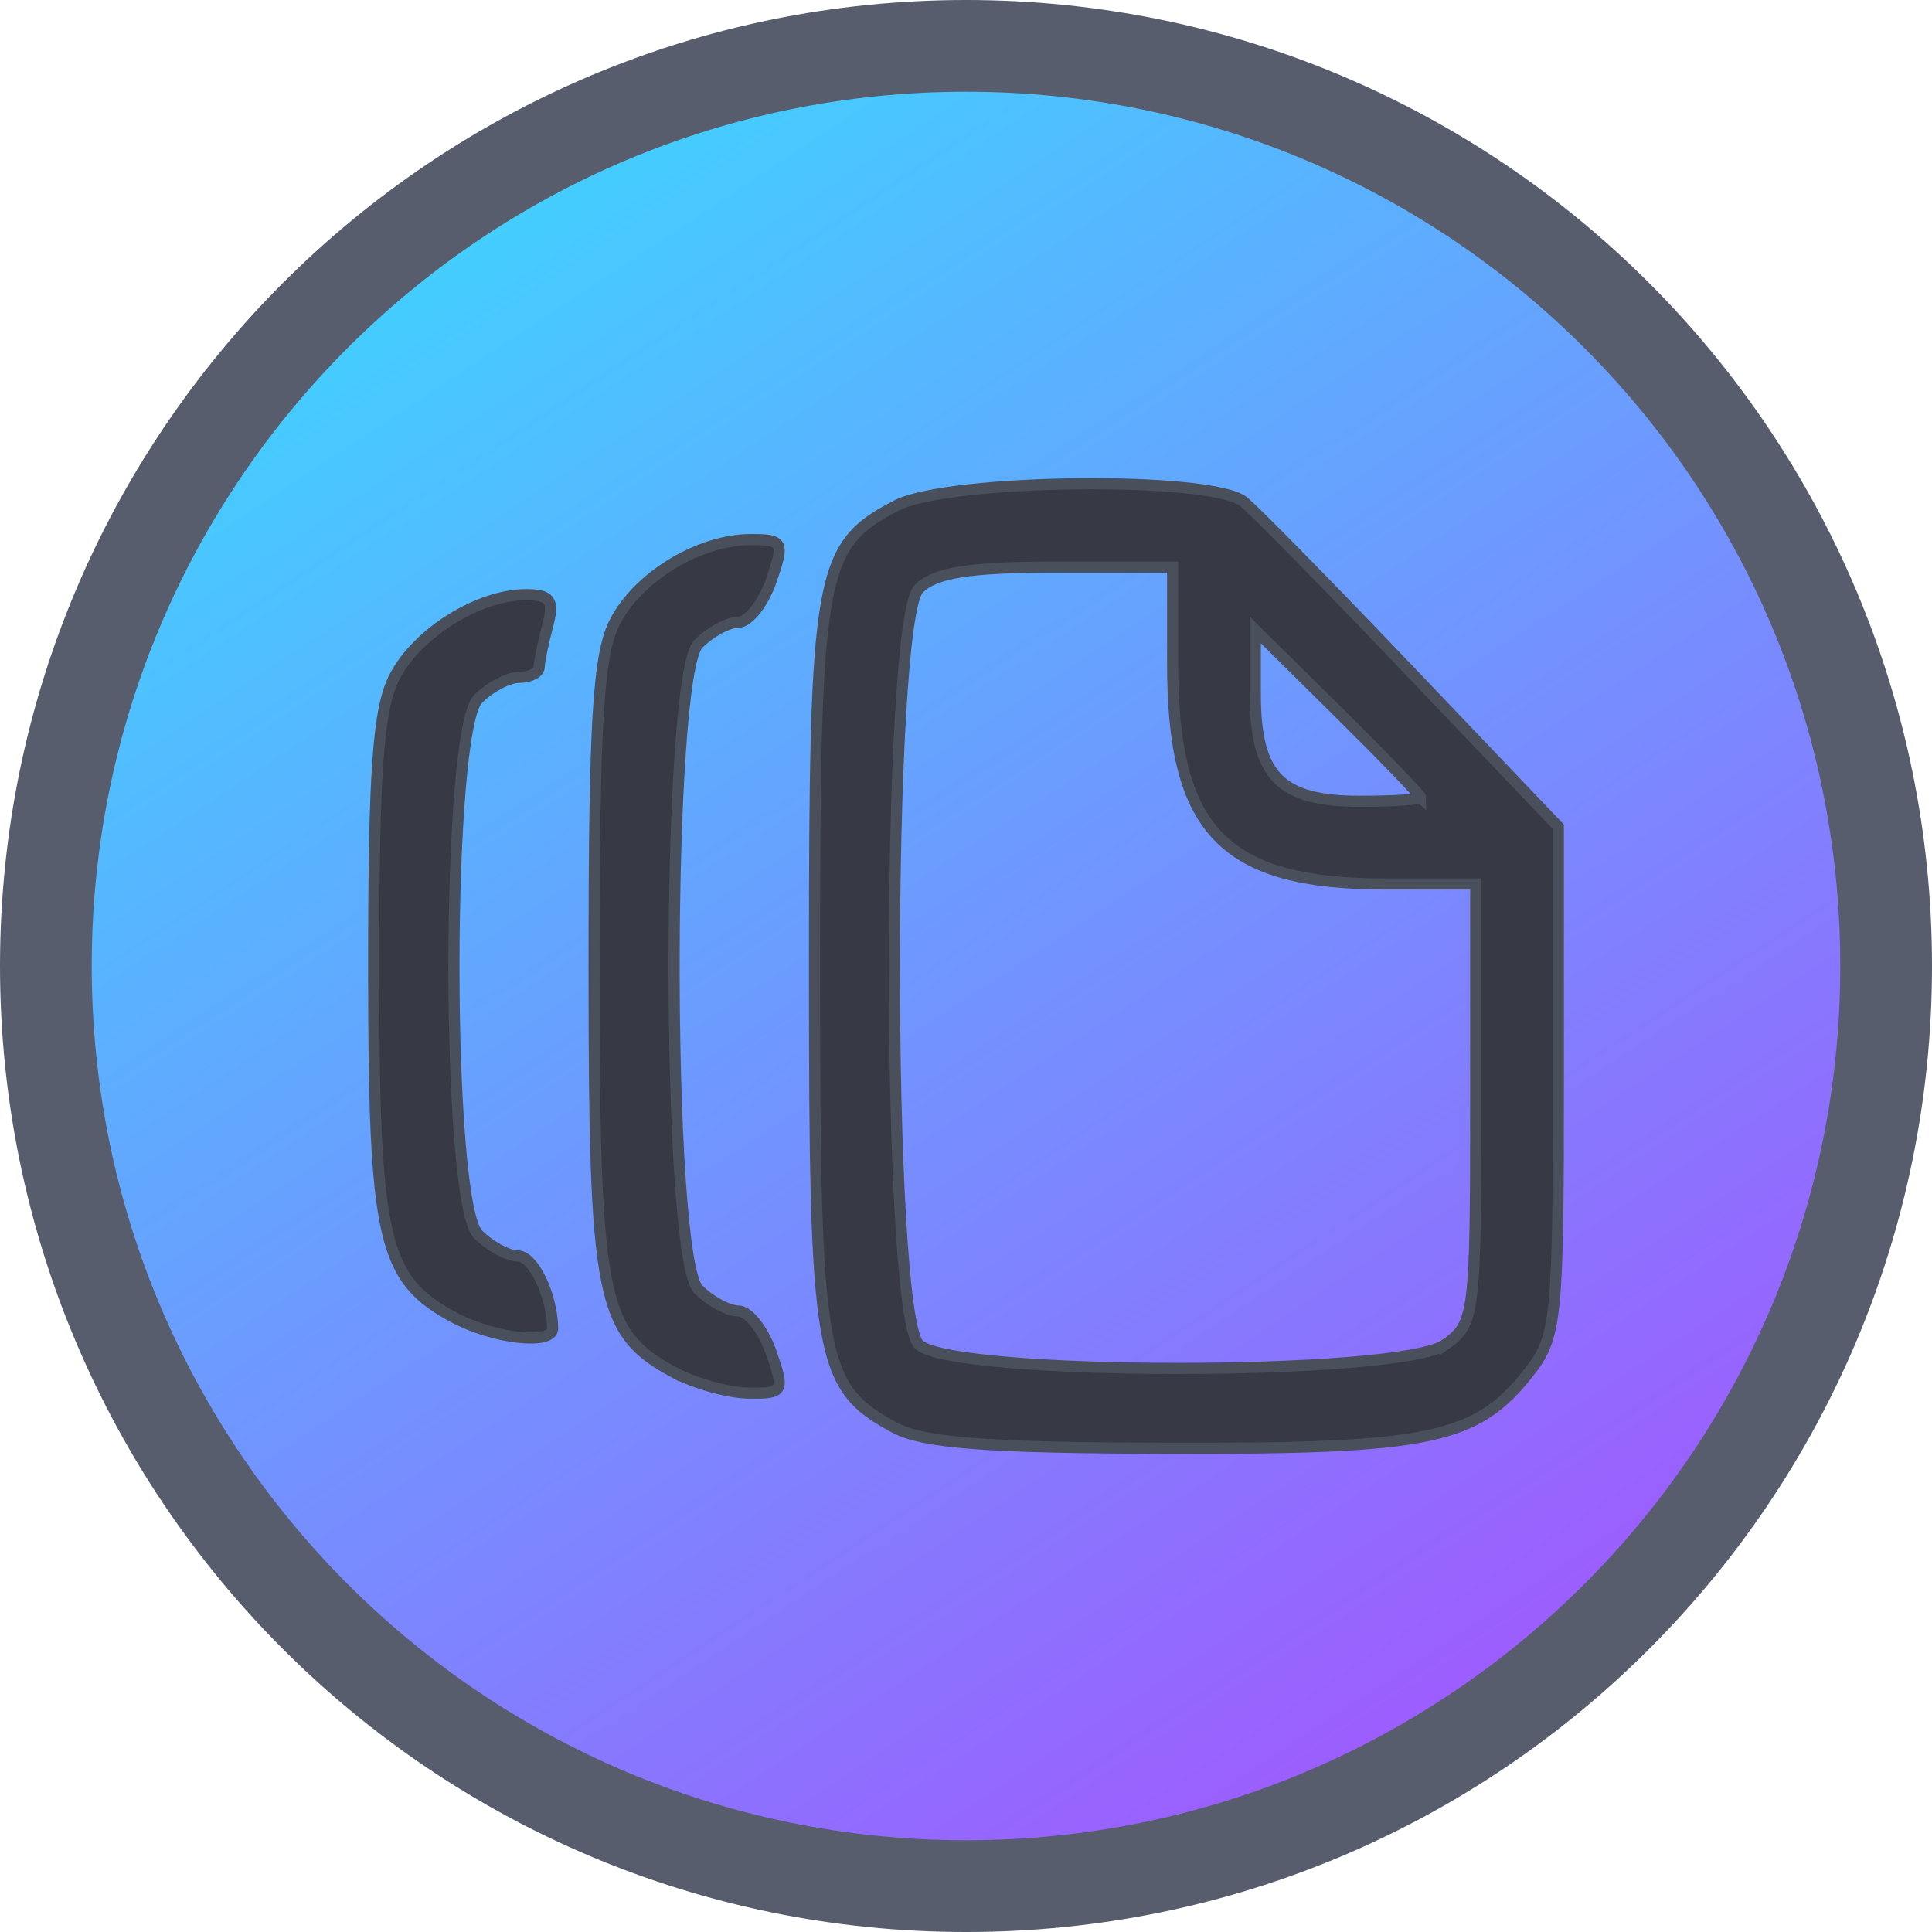
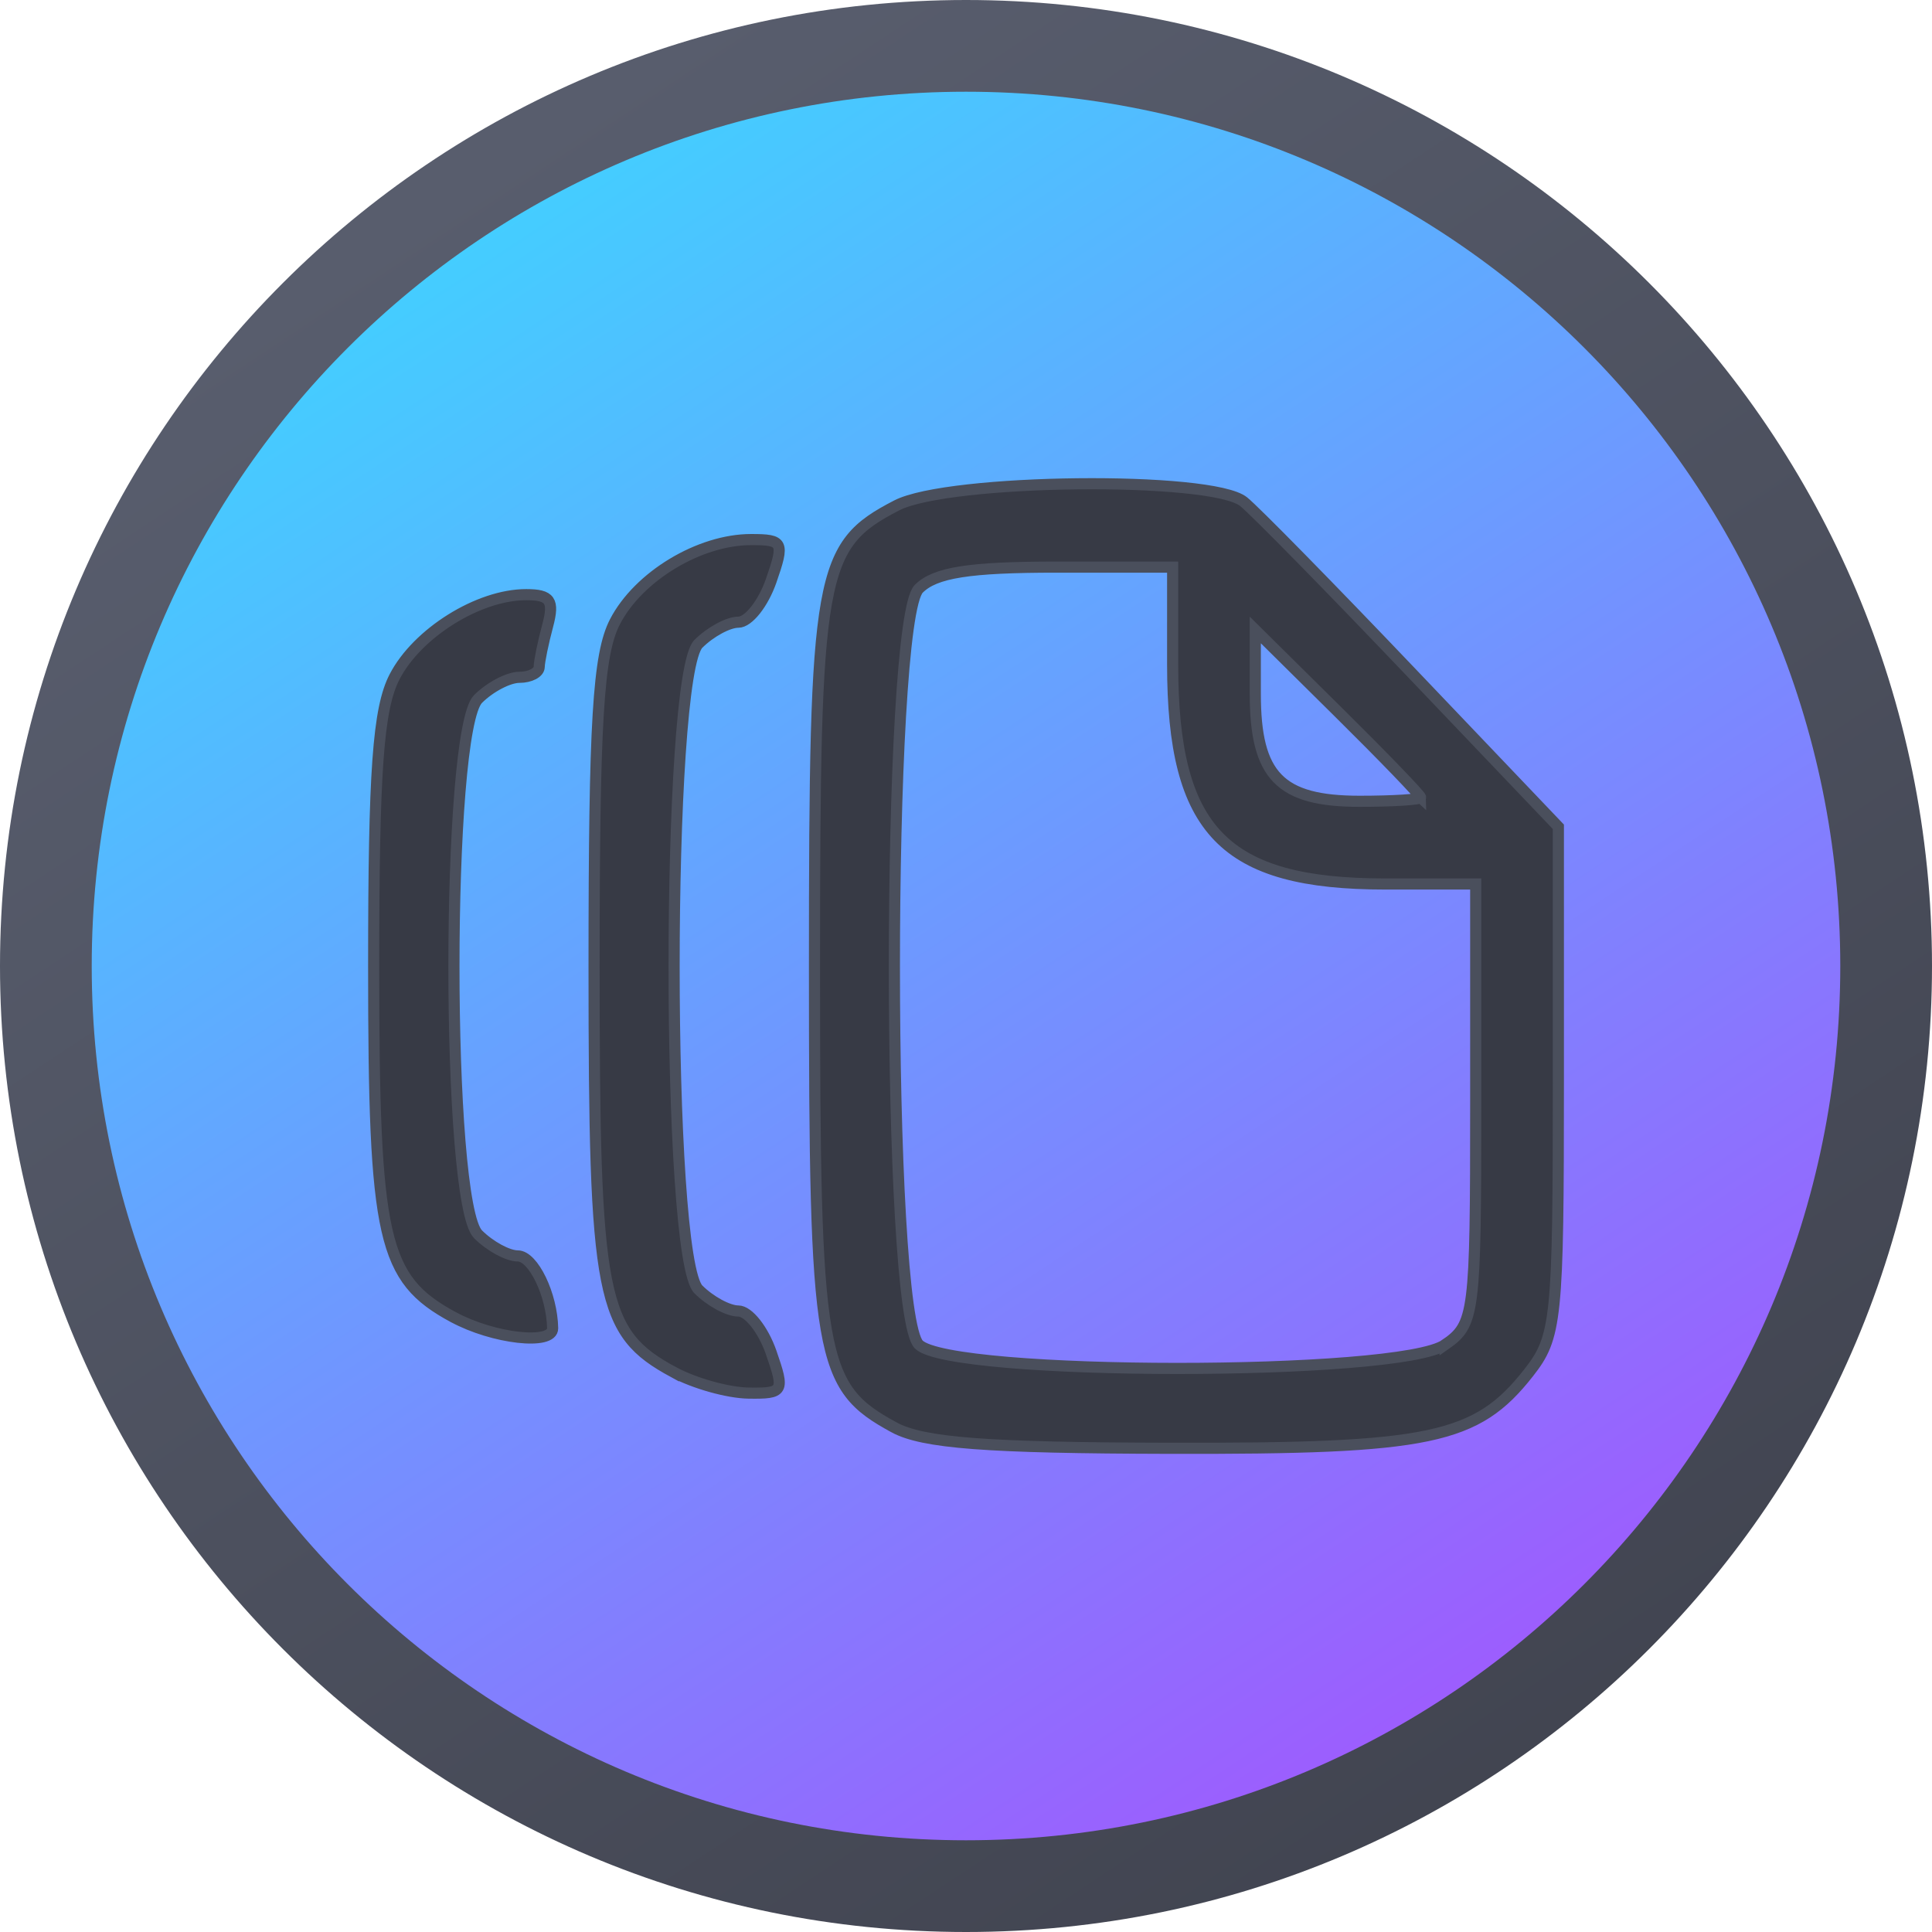
<svg xmlns="http://www.w3.org/2000/svg" width="46.72" height="46.72" fill="none" version="1.1" viewBox="0 0 46.72 46.72">
  <defs>
    <linearGradient id="a" x1="29.934" x2="159.03" y1="18.565" y2="214.37" gradientTransform="matrix(.2543 0 0 .2543 1.109 1.109)" gradientUnits="userSpaceOnUse">
      <stop stop-color="#41D1FF" offset="0" />
      <stop stop-color="#BD34FE" offset="1" />
    </linearGradient>
+     <linearGradient id="b" x1="8.721" x2="36.011" y1="5.83" y2="47.157" gradientUnits="userSpaceOnUse">
+       <stop stop-color="#585d6d" offset="0" />
+       <stop stop-color="#40434f" offset="1" />
+     </linearGradient>
  </defs>
-   <circle cx="23.36" cy="23.36" r="22.251" fill="url(#a)" stroke="#585d6d" stroke-width="2.218" />
+   <circle cx="23.36" cy="23.36" r="22.251" fill="url(#a)" stroke="url(#b)" stroke-width="2.218" />
  <path d="m21.616 34.514c-1.806-0.98-1.92-1.641-1.92-11.138 0-9.559 0.111-10.184 1.988-11.154 1.254-0.648 7.62-0.716 8.391-0.089 0.282 0.229 2.109 2.091 4.061 4.139l3.549 3.722v6.144c0 5.798-0.041 6.195-0.722 7.062-1.262 1.605-2.372 1.838-8.678 1.823-4.441-0.01-5.966-0.126-6.669-0.508zm13.33-1.996c0.712-0.499 0.74-0.719 0.74-5.83v-5.311h-2.182c-3.905 0-5.147-1.282-5.147-5.314v-2.349h-2.808c-2.108 0-2.938 0.13-3.331 0.524-0.786 0.786-0.786 17.489 0 18.275 0.769 0.769 11.631 0.773 12.728 0.004zm-0.592-13.234c0-0.052-0.899-0.984-1.999-2.072l-1.999-1.978v1.548c0 1.983 0.595 2.595 2.522 2.595 0.811 0 1.475-0.042 1.475-0.094zm-18.068 13.897c-1.763-0.957-1.92-1.755-1.92-9.806 0-5.929 0.098-7.552 0.505-8.339 0.568-1.098 2.042-1.988 3.292-1.988 0.78 0 0.81 0.063 0.484 0.999-0.192 0.55-0.548 0.999-0.792 0.999-0.244 0-0.679 0.236-0.967 0.524-0.782 0.782-0.782 14.828 0 15.61 0.288 0.288 0.723 0.523 0.967 0.523 0.244 0 0.6 0.45 0.792 0.999 0.331 0.951 0.305 0.999-0.55 0.986-0.494-0.008-1.309-0.236-1.811-0.508zm-5.33-1.333c-1.707-0.926-1.92-1.865-1.92-8.473 0-4.738 0.108-6.239 0.505-7.007 0.548-1.061 2.032-1.988 3.182-1.988 0.586 0 0.684 0.141 0.521 0.75-0.11 0.412-0.203 0.862-0.205 0.999-0.003 0.137-0.219 0.25-0.48 0.25s-0.711 0.236-0.999 0.524c-0.777 0.777-0.777 12.167 0 12.945 0.288 0.288 0.72 0.523 0.961 0.523 0.375 0 0.829 0.94 0.843 1.749 0.008 0.417-1.438 0.254-2.406-0.272z" fill="#373a45" stroke="#4a4f5c" stroke-width=".269" />
</svg>
